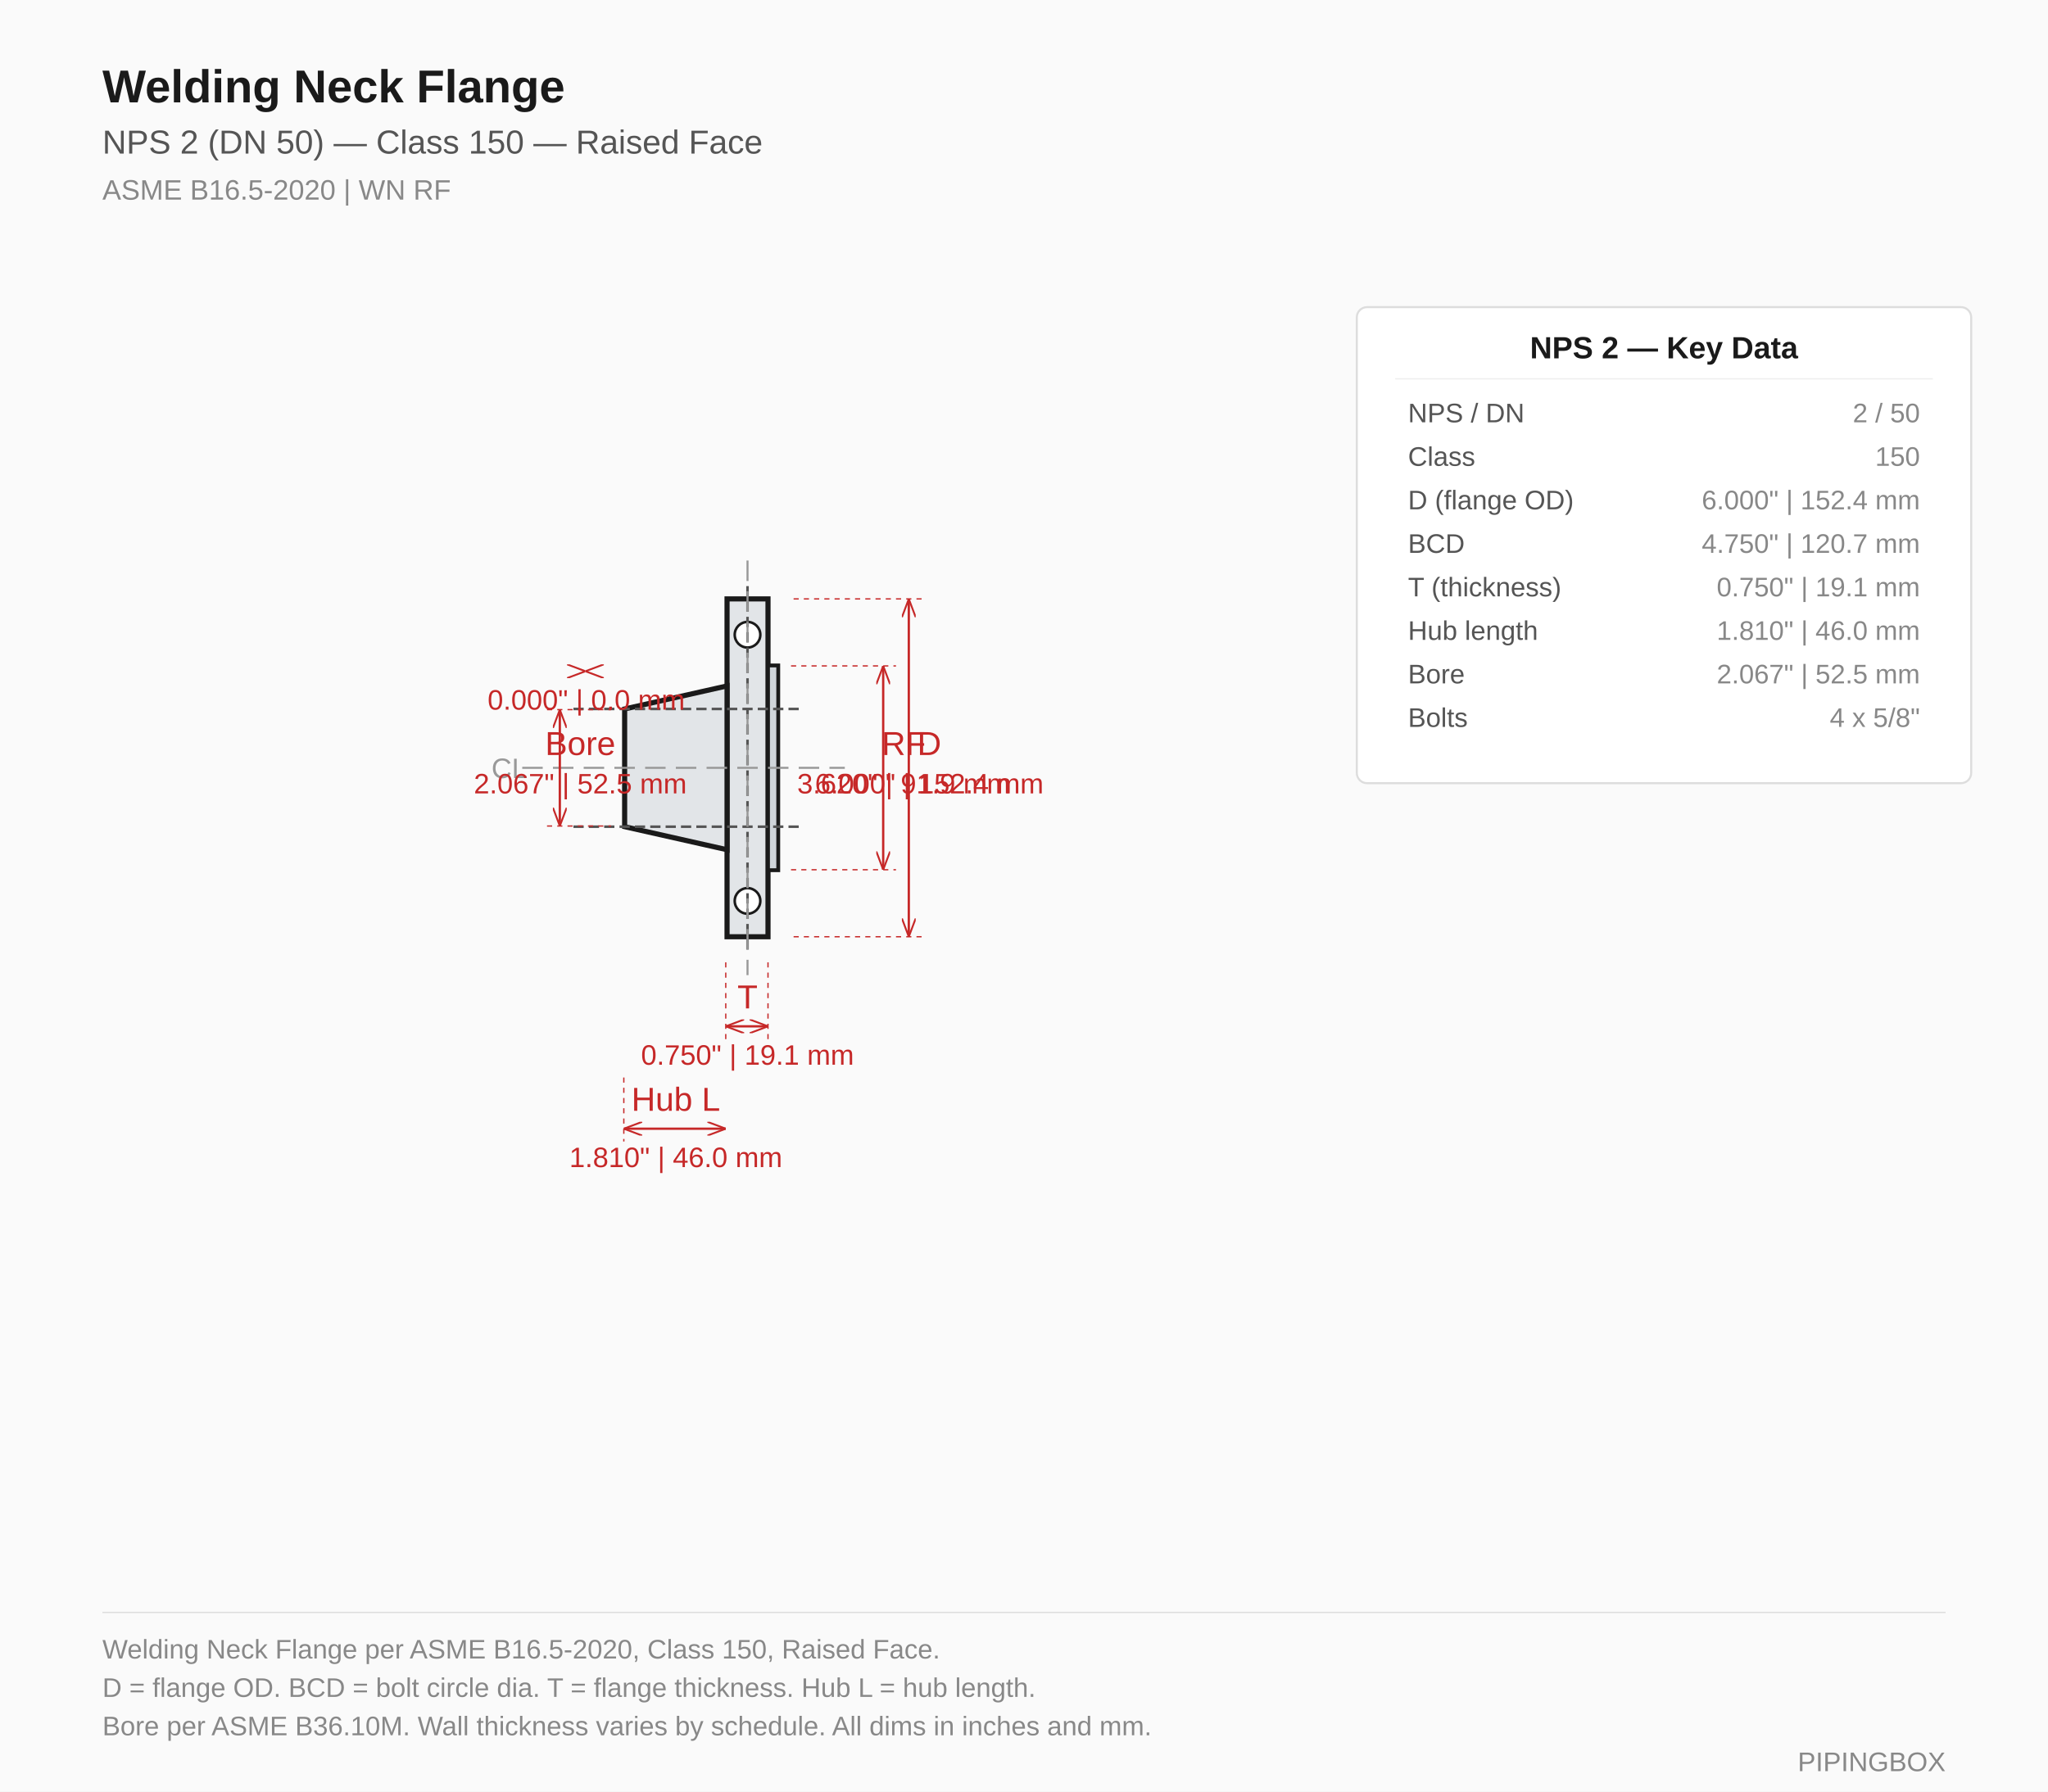
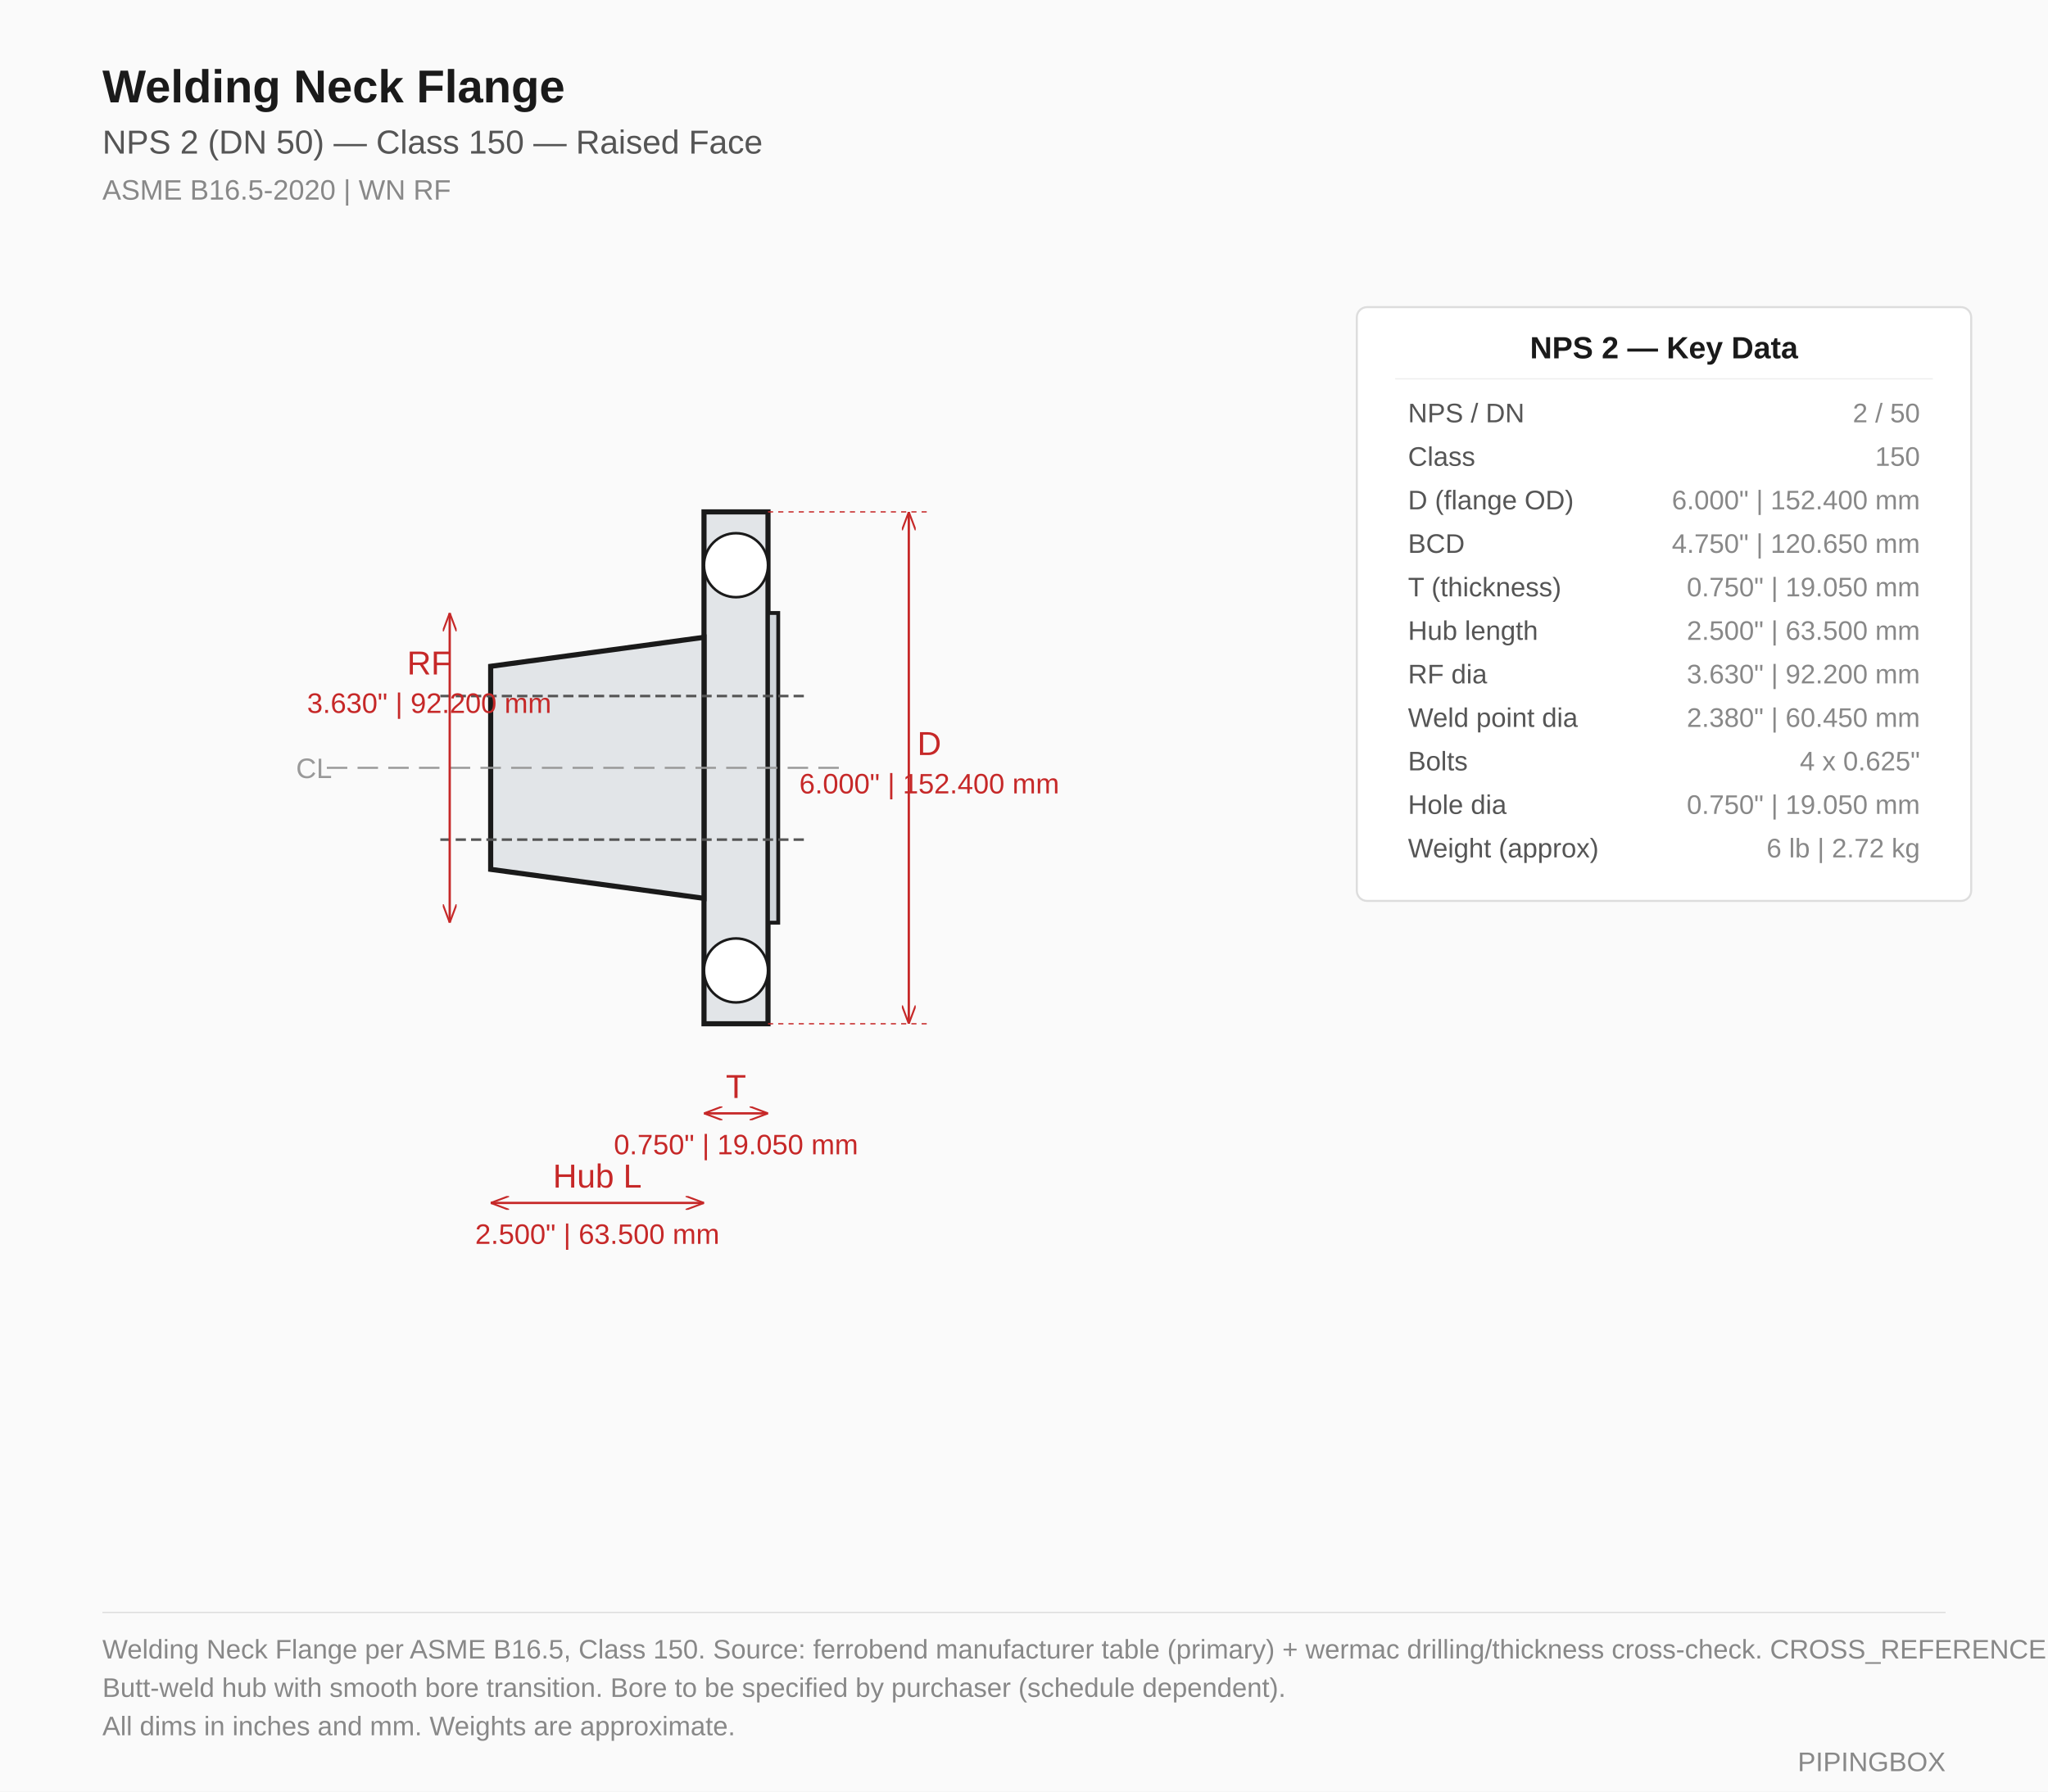
<svg xmlns="http://www.w3.org/2000/svg" viewBox="0 0 800 700" width="800" height="700">
  <defs>
    <style>
    .profile{stroke:#1a1a1a;stroke-width:2;fill:#e2e5e8}
    .bore{stroke:#555;stroke-width:1;fill:none;stroke-dasharray:4 2}
+     .bore-solid{stroke:#555;stroke-width:1.6;fill:none}
+     .thread{stroke:#8a5a00;stroke-width:1.1;fill:none}
+     .radius{stroke:#0b6b8a;stroke-width:1.6;fill:none}
    .centerline{stroke:#999;stroke-width:.8;stroke-dasharray:8 4;fill:none}
    .dim-line{stroke:#c62828;stroke-width:.9;fill:none}
+     .dim-ext{stroke:#c62828;stroke-width:.5;stroke-dasharray:2 2}
    .dim-text{font-family:'Segoe UI',Arial,sans-serif;font-size:13px;fill:#c62828;text-anchor:middle}
    .dim-sub{font-family:'Segoe UI',Arial,sans-serif;font-size:11px;fill:#c62828;text-anchor:middle}
    .title{font-family:'Segoe UI',Arial,sans-serif;font-size:18px;font-weight:600;fill:#1a1a1a}
    .subtitle{font-family:'Segoe UI',Arial,sans-serif;font-size:13px;fill:#555}
    .std-ref{font-family:'Segoe UI',Arial,sans-serif;font-size:11px;fill:#888}
    .note{font-family:'Segoe UI',Arial,sans-serif;font-size:10.5px;fill:#888}
    .label{font-family:'Segoe UI',Arial,sans-serif;font-size:11px;fill:#999;text-anchor:middle}
    .tbl-hdr{font-family:'Segoe UI',Arial,sans-serif;font-size:12px;fill:#1a1a1a;font-weight:600;text-anchor:middle}
    .tbl-key{font-family:'Segoe UI',Arial,sans-serif;font-size:10.5px;fill:#555;text-anchor:start}
    .tbl-val{font-family:'Segoe UI',Arial,sans-serif;font-size:10.5px;fill:#888;text-anchor:end}
  </style>
    <marker id="as" markerWidth="8" markerHeight="6" refX="0" refY="3" orient="auto">
      <path d="M8,0 L0,3 L8,6" fill="none" stroke="#c62828" stroke-width=".8" />
    </marker>
    <marker id="ae" markerWidth="8" markerHeight="6" refX="8" refY="3" orient="auto">
      <path d="M0,0 L8,3 L0,6" fill="none" stroke="#c62828" stroke-width=".8" />
    </marker>
  </defs>
  <rect width="800" height="700" fill="#fafafa" />
  <text x="40" y="40" class="title">Welding Neck Flange</text>
  <text x="40" y="60" class="subtitle">NPS 2 (DN 50) — Class 150 — Raised Face</text>
  <text x="40" y="78" class="std-ref">ASME B16.5-2020 | WN RF</text>
-   <rect x="284" y="234" width="16" height="132" class="profile" />
-   <rect x="300" y="260" width="4" height="80" fill="#d0d5da" stroke="#1a1a1a" stroke-width="1.5" />
-   <path d="M 284 268 L 244 277 L 244 323 L 284 332 Z" class="profile" />
-   <line x1="224" y1="277" x2="314" y2="277" class="bore" />
-   <line x1="224" y1="323" x2="314" y2="323" class="bore" />
-   <circle cx="292" cy="248" r="5" fill="white" stroke="#1a1a1a" stroke-width="1" />
-   <circle cx="292" cy="352" r="5" fill="white" stroke="#1a1a1a" stroke-width="1" />
-   <line x1="292" y1="229" x2="292" y2="371" class="bore" />
-   <line x1="204" y1="300" x2="330" y2="300" class="centerline" />
-   <text x="199" y="304" class="label" text-anchor="end">CL</text>
-   <line x1="292" y1="219" x2="292" y2="381" class="centerline" />
-   <line x1="310" y1="234.0" x2="360" y2="234.0" stroke="#c62828" stroke-width=".5" stroke-dasharray="2 2" />
-   <line x1="310" y1="366.0" x2="360" y2="366.0" stroke="#c62828" stroke-width=".5" stroke-dasharray="2 2" />
-   <line x1="355" y1="234.0" x2="355" y2="366.0" class="dim-line" marker-start="url(#as)" marker-end="url(#ae)" />
-   <text x="363" y="295.0" class="dim-text" text-anchor="start">D</text>
-   <text x="363" y="310.0" class="dim-sub" text-anchor="start">6.000" | 152.4 mm</text>
-   <line x1="283.5" y1="376.0" x2="283.5" y2="406.0" stroke="#c62828" stroke-width=".5" stroke-dasharray="2 2" />
-   <line x1="300" y1="376.0" x2="300" y2="406.0" stroke="#c62828" stroke-width=".5" stroke-dasharray="2 2" />
-   <line x1="283.5" y1="401.0" x2="300" y2="401.0" class="dim-line" marker-start="url(#as)" marker-end="url(#ae)" />
-   <text x="292" y="394.0" class="dim-text">T</text>
-   <text x="292" y="416.0" class="dim-sub">0.750" | 19.1 mm</text>
-   <line x1="243.68" y1="421.0" x2="243.68" y2="446.0" stroke="#c62828" stroke-width=".5" stroke-dasharray="2 2" />
-   <line x1="243.68" y1="441.0" x2="283.5" y2="441.0" class="dim-line" marker-start="url(#as)" marker-end="url(#ae)" />
-   <text x="264" y="434.0" class="dim-text">Hub L</text>
-   <text x="264" y="456.0" class="dim-sub">1.810" | 46.0 mm</text>
-   <line x1="228.68" y1="262.263" x2="228.68" y2="262.263" class="dim-line" marker-start="url(#as)" marker-end="url(#ae)" />
-   <text x="229" y="255.263" class="dim-text" />
-   <text x="229" y="277.263" class="dim-sub">0.000" | 0.0 mm</text>
-   <line x1="213.68" y1="277.263" x2="238.68" y2="277.263" stroke="#c62828" stroke-width=".5" stroke-dasharray="2 2" />
-   <line x1="213.68" y1="322.737" x2="238.68" y2="322.737" stroke="#c62828" stroke-width=".5" stroke-dasharray="2 2" />
-   <line x1="218.68" y1="277.263" x2="218.68" y2="322.737" class="dim-line" marker-start="url(#as)" marker-end="url(#ae)" />
-   <text x="226.68" y="295.0" class="dim-text" text-anchor="start">Bore</text>
-   <text x="226.68" y="310.0" class="dim-sub" text-anchor="start">2.067" | 52.5 mm</text>
-   <line x1="309" y1="260.18" x2="350" y2="260.18" stroke="#c62828" stroke-width=".5" stroke-dasharray="2 2" />
-   <line x1="309" y1="339.82" x2="350" y2="339.82" stroke="#c62828" stroke-width=".5" stroke-dasharray="2 2" />
-   <line x1="345" y1="260.18" x2="345" y2="339.82" class="dim-line" marker-start="url(#as)" marker-end="url(#ae)" />
-   <text x="353" y="295.0" class="dim-text" text-anchor="start">RF</text>
-   <text x="353" y="310.0" class="dim-sub" text-anchor="start">3.620" | 91.9 mm</text>
-   <rect x="530" y="120" width="240" height="186" rx="4" fill="white" stroke="#ddd" stroke-width=".8" />
+   <rect x="275" y="200" width="25" height="200" class="profile" />
+   <rect x="300" y="239.5" width="4" height="121" fill="#d0d5da" stroke="#1a1a1a" stroke-width="1.5" />
+   <circle cx="287.5" cy="220.833" r="12.5" fill="white" stroke="#1a1a1a" stroke-width="1" />
+   <circle cx="287.5" cy="379.167" r="12.5" fill="white" stroke="#1a1a1a" stroke-width="1" />
+   <path d="M 275 249 L 191.667 260.333 L 191.667 339.667 L 275 351 Z" class="profile" />
+   <line x1="314" y1="271.95" x2="171.667" y2="271.95" class="bore" />
+   <line x1="314" y1="328.05" x2="171.667" y2="328.05" class="bore" />
+   <line x1="127.667" y1="300" x2="330" y2="300" class="centerline" />
+   <text x="122.667" y="304" class="label" text-anchor="end">CL</text>
+   <line x1="355" y1="200" x2="355" y2="400" class="dim-line" marker-start="url(#as)" marker-end="url(#ae)" />
+   <text x="363" y="295" class="dim-text" text-anchor="start">D</text>
+   <text x="363" y="310" class="dim-sub" text-anchor="start">6.000" | 152.400 mm</text>
+   <line x1="300" y1="200" x2="362" y2="200" class="dim-ext" />
+   <line x1="300" y1="400" x2="362" y2="400" class="dim-ext" />
+   <line x1="275" y1="435" x2="300" y2="435" class="dim-line" marker-start="url(#as)" marker-end="url(#ae)" />
+   <text x="287.5" y="429" class="dim-text">T</text>
+   <text x="287.5" y="451" class="dim-sub">0.750" | 19.050 mm</text>
+   <line x1="191.667" y1="470" x2="275" y2="470" class="dim-line" marker-start="url(#as)" marker-end="url(#ae)" />
+   <text x="233.333" y="464" class="dim-text">Hub L</text>
+   <text x="233.333" y="486" class="dim-sub">2.500" | 63.500 mm</text>
+   <line x1="175.667" y1="239.5" x2="175.667" y2="360.5" class="dim-line" marker-start="url(#as)" marker-end="url(#ae)" />
+   <text x="167.667" y="263.54" class="dim-text" text-anchor="end">RF</text>
+   <text x="167.667" y="278.54" class="dim-sub" text-anchor="end">3.630" | 92.200 mm</text>
+   <rect x="530" y="120" width="240" height="232" rx="4" fill="white" stroke="#ddd" stroke-width=".8" />
  <text x="650" y="140" class="tbl-hdr">NPS 2 — Key Data</text>
  <line x1="545" y1="148" x2="755" y2="148" stroke="#eee" stroke-width=".5" />
  <text x="550" y="165" class="tbl-key">NPS / DN</text>
  <text x="750" y="165" class="tbl-val">2 / 50</text>
  <text x="550" y="182" class="tbl-key">Class</text>
  <text x="750" y="182" class="tbl-val">150</text>
  <text x="550" y="199" class="tbl-key">D (flange OD)</text>
-   <text x="750" y="199" class="tbl-val">6.000" | 152.4 mm</text>
+   <text x="750" y="199" class="tbl-val">6.000" | 152.400 mm</text>
  <text x="550" y="216" class="tbl-key">BCD</text>
-   <text x="750" y="216" class="tbl-val">4.750" | 120.7 mm</text>
+   <text x="750" y="216" class="tbl-val">4.750" | 120.650 mm</text>
  <text x="550" y="233" class="tbl-key">T (thickness)</text>
-   <text x="750" y="233" class="tbl-val">0.750" | 19.1 mm</text>
+   <text x="750" y="233" class="tbl-val">0.750" | 19.050 mm</text>
  <text x="550" y="250" class="tbl-key">Hub length</text>
-   <text x="750" y="250" class="tbl-val">1.810" | 46.0 mm</text>
-   <text x="550" y="267" class="tbl-key">Bore</text>
-   <text x="750" y="267" class="tbl-val">2.067" | 52.5 mm</text>
-   <text x="550" y="284" class="tbl-key">Bolts</text>
-   <text x="750" y="284" class="tbl-val">4 x 5/8"</text>
+   <text x="750" y="250" class="tbl-val">2.500" | 63.500 mm</text>
+   <text x="550" y="267" class="tbl-key">RF dia</text>
+   <text x="750" y="267" class="tbl-val">3.630" | 92.200 mm</text>
+   <text x="550" y="284" class="tbl-key">Weld point dia</text>
+   <text x="750" y="284" class="tbl-val">2.380" | 60.450 mm</text>
+   <text x="550" y="301" class="tbl-key">Bolts</text>
+   <text x="750" y="301" class="tbl-val">4 x 0.625"</text>
+   <text x="550" y="318" class="tbl-key">Hole dia</text>
+   <text x="750" y="318" class="tbl-val">0.750" | 19.050 mm</text>
+   <text x="550" y="335" class="tbl-key">Weight (approx)</text>
+   <text x="750" y="335" class="tbl-val">6 lb | 2.72 kg</text>
  <line x1="40" y1="630" x2="760" y2="630" stroke="#ddd" stroke-width=".5" />
-   <text x="40" y="648" class="note">Welding Neck Flange per ASME B16.5-2020, Class 150, Raised Face.</text>
-   <text x="40" y="663" class="note">D = flange OD. BCD = bolt circle dia. T = flange thickness. Hub L = hub length.</text>
-   <text x="40" y="678" class="note">Bore per ASME B36.10M. Wall thickness varies by schedule. All dims in inches and mm.</text>
+   <text x="40" y="648" class="note">Welding Neck Flange per ASME B16.5, Class 150. Source: ferrobend manufacturer table (primary) + wermac drilling/thickness cross-check. CROSS_REFERENCE.</text>
+   <text x="40" y="663" class="note">Butt-weld hub with smooth bore transition. Bore to be specified by purchaser (schedule dependent).</text>
+   <text x="40" y="678" class="note">All dims in inches and mm. Weights are approximate.</text>
  <text x="760" y="692" class="note" text-anchor="end" fill="#ccc">PIPINGBOX</text>
</svg>
